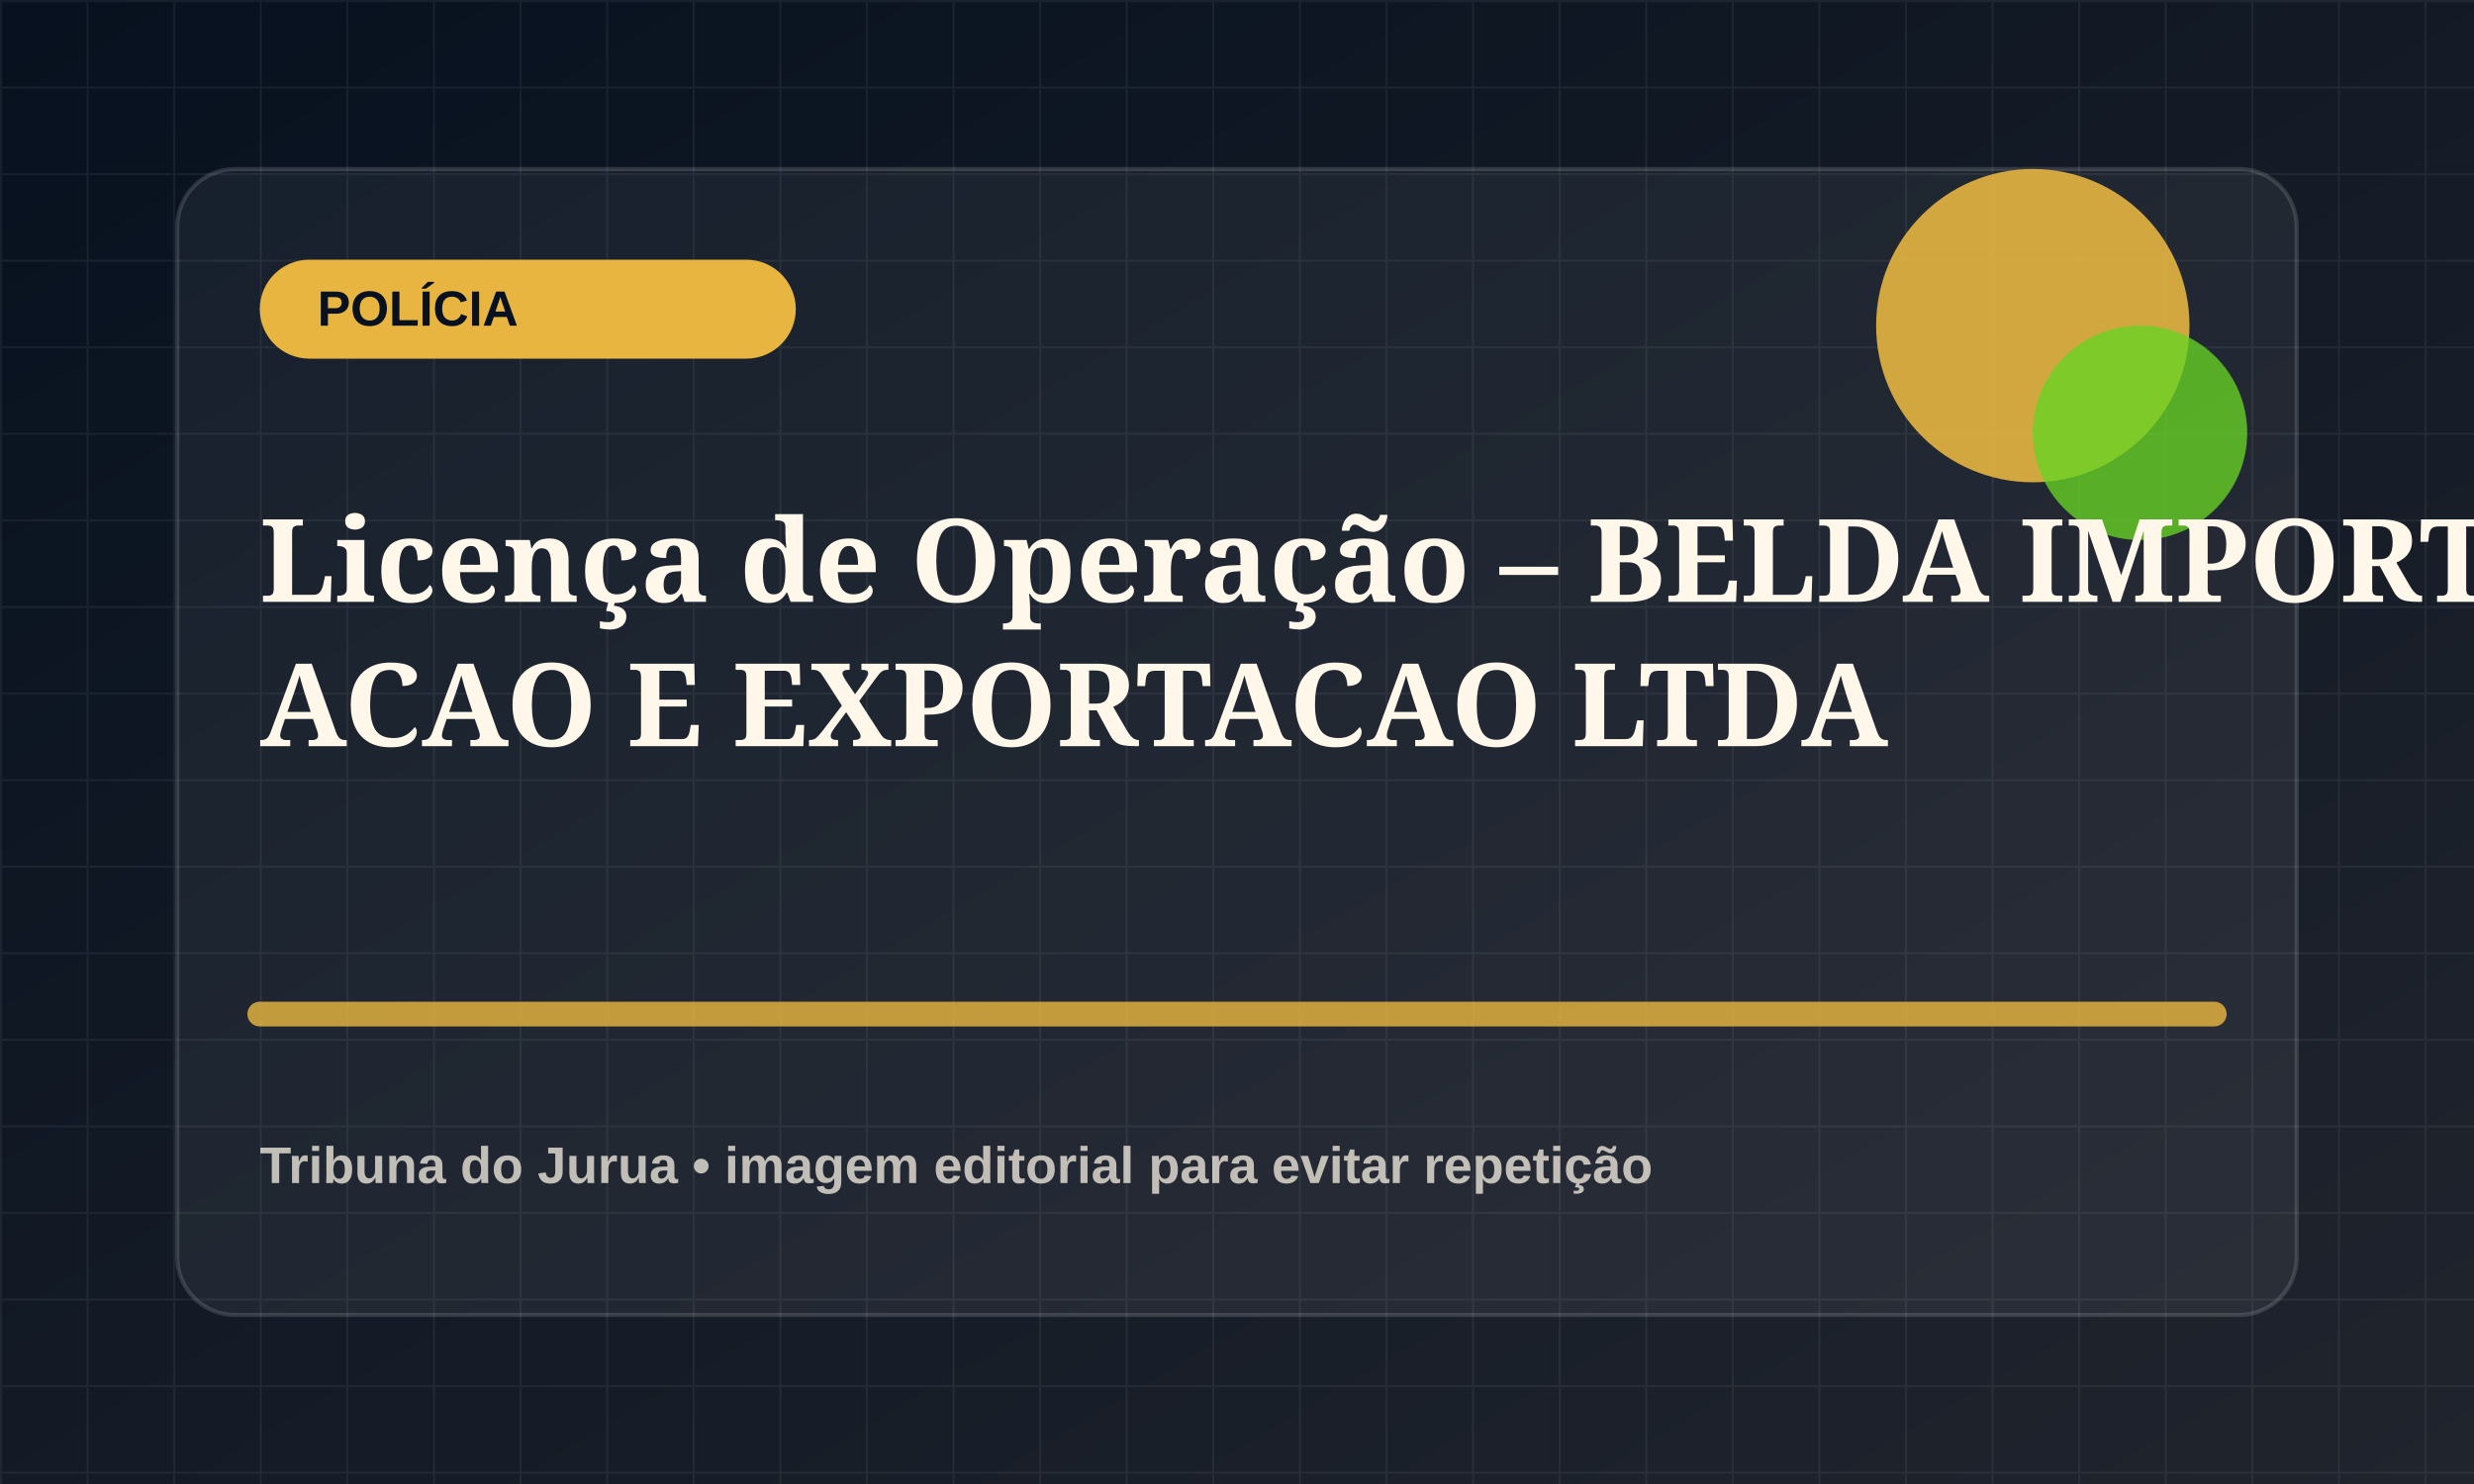
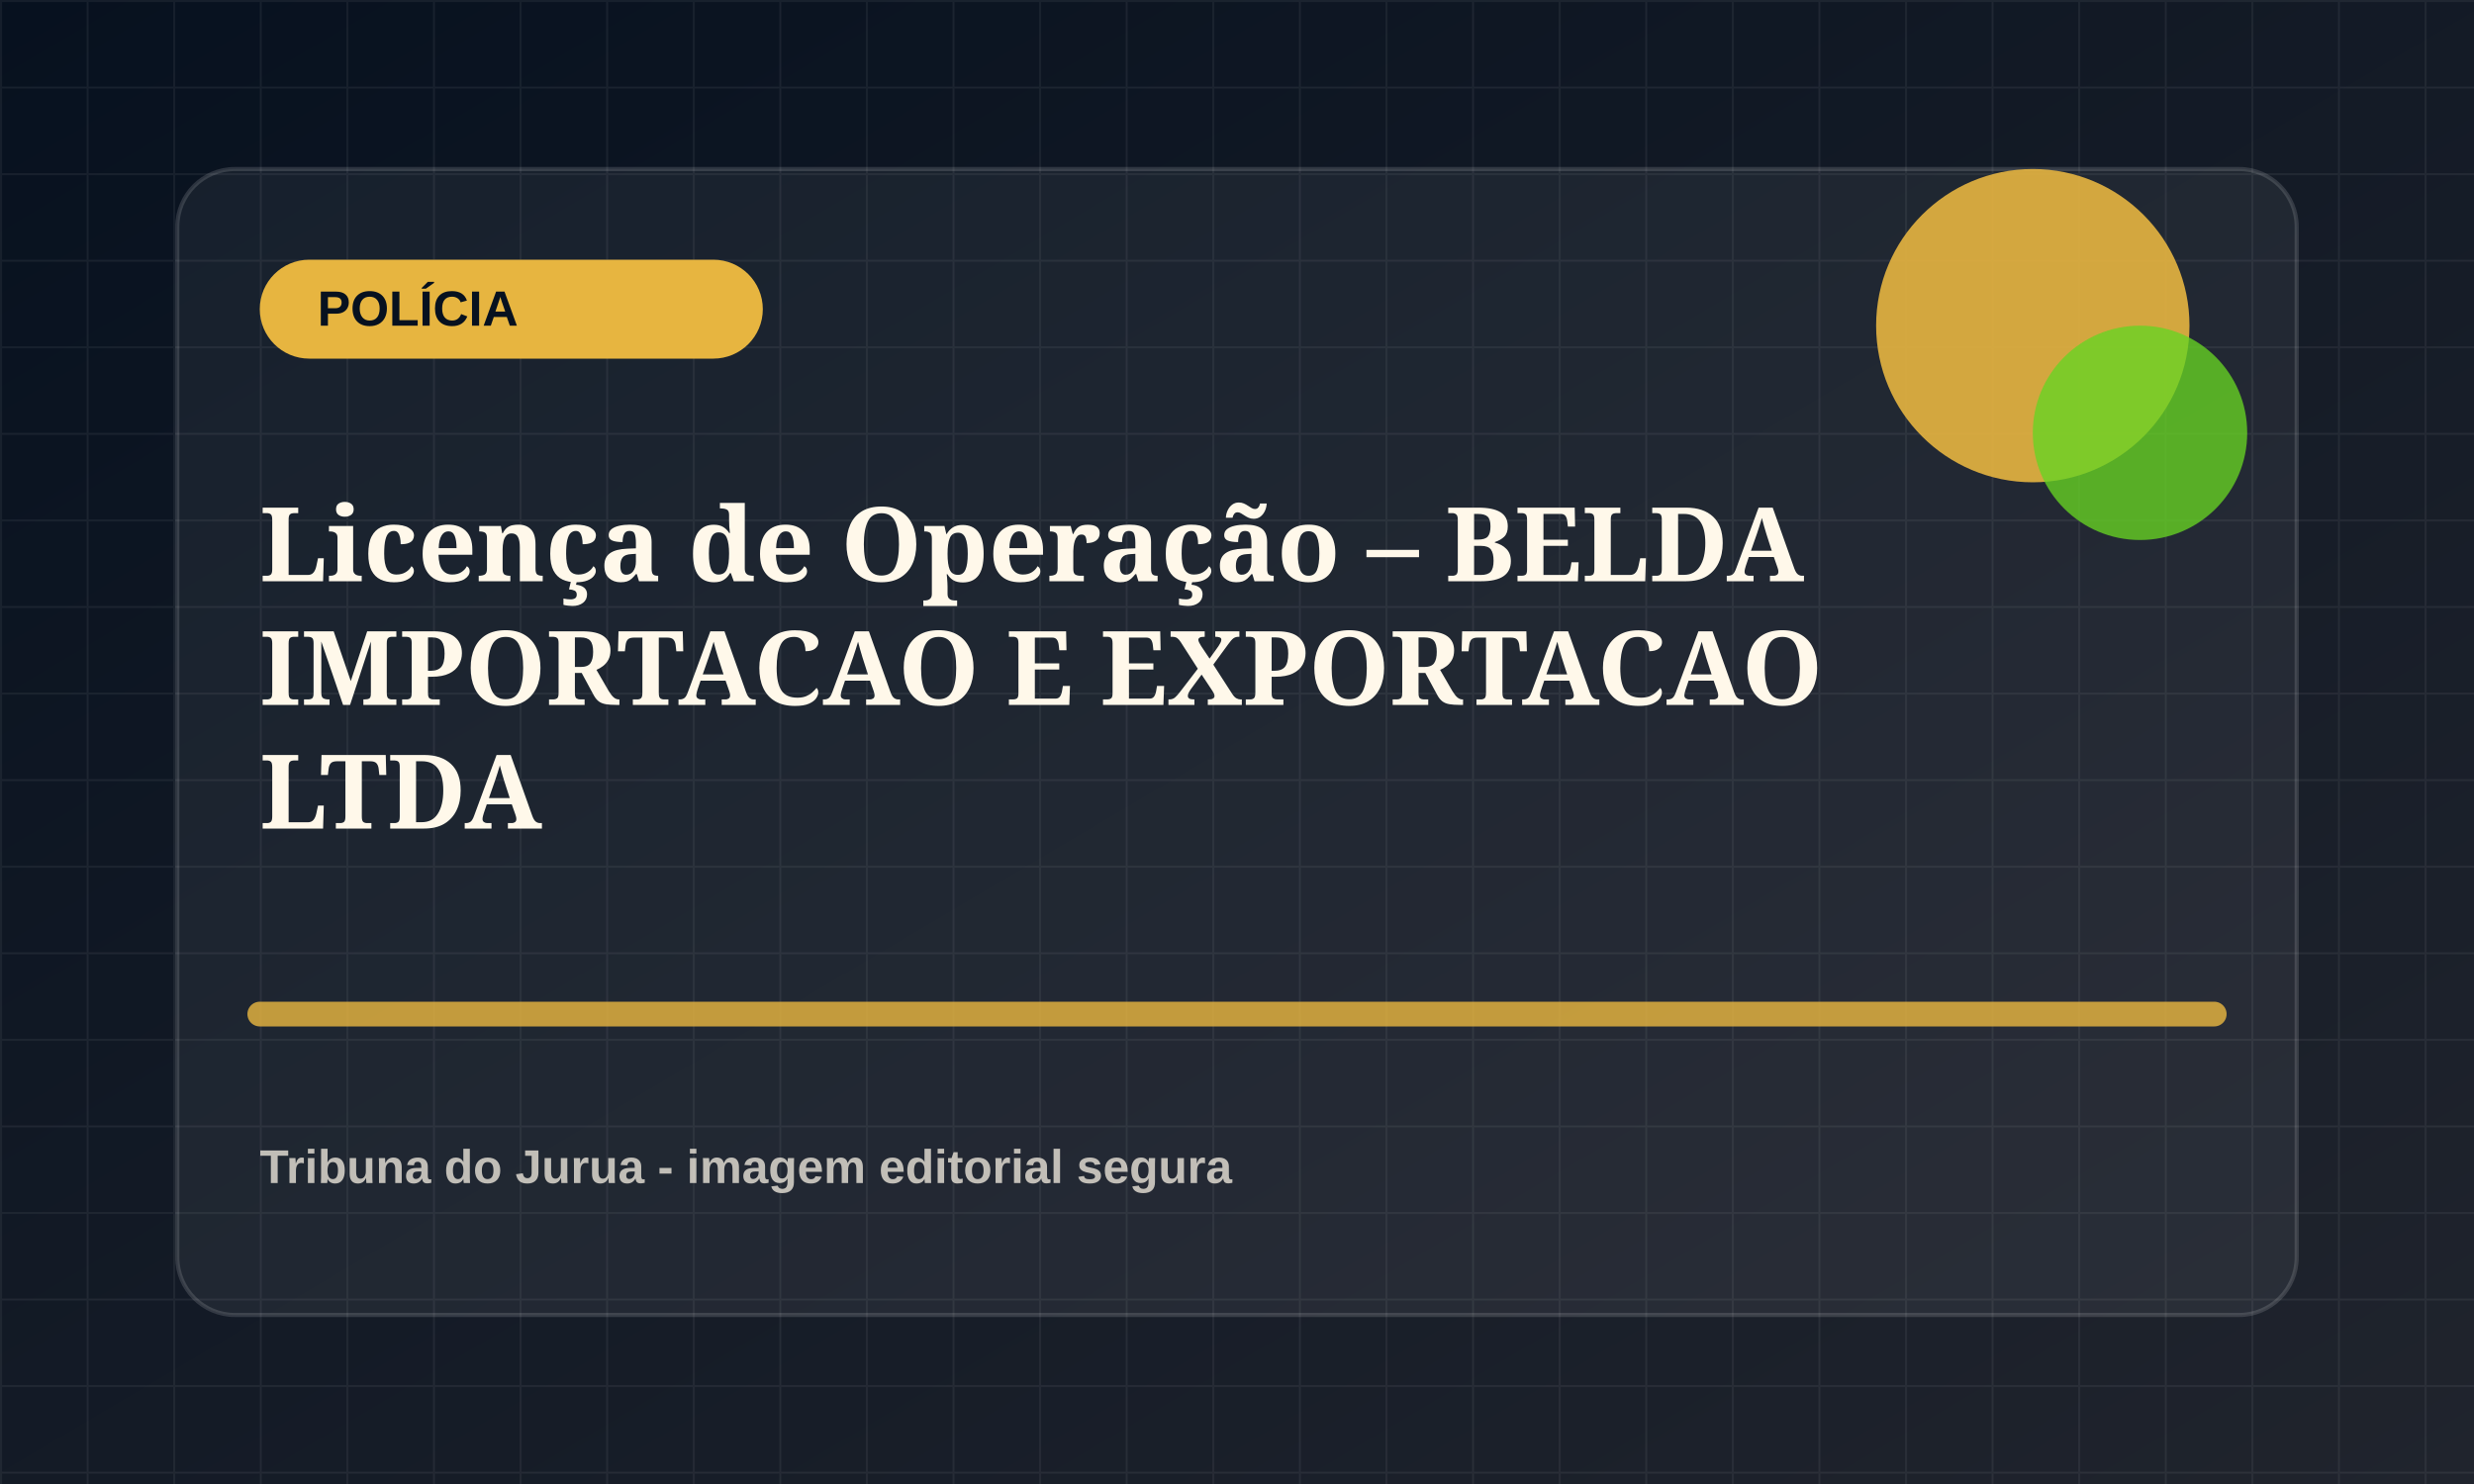
<svg xmlns="http://www.w3.org/2000/svg" viewBox="0 0 1200 720">
  <defs>
    <linearGradient id="bg" x1="0" x2="1" y1="0" y2="1">
      <stop offset="0" stop-color="#07111f" />
      <stop offset="1" stop-color="#20242d" />
    </linearGradient>
    <pattern id="grid" width="42" height="42" patternUnits="userSpaceOnUse">
      <path d="M42 0H0v42" fill="none" stroke="rgba(255,255,255,.055)" stroke-width="2" />
    </pattern>
  </defs>
  <rect width="1200" height="720" fill="url(#bg)" />
  <rect width="1200" height="720" fill="url(#grid)" />
  <rect x="86" y="82" width="1028" height="556" rx="28" fill="rgba(255,255,255,.055)" stroke="rgba(255,255,255,.14)" stroke-width="2" />
-   <rect x="126" y="126" width="260" height="48" rx="24" fill="hsl(42 78% 58%)" />
+   <rect x="126" y="126" width="244" height="48" rx="24" fill="hsl(42 78% 58%)" />
  <text x="154" y="158" fill="#07111f" font-family="Arial, sans-serif" font-size="24" font-weight="800">POLÍCIA</text>
  <circle cx="986" cy="158" r="76" fill="hsl(42 78% 58%)" opacity=".9" />
  <circle cx="1038" cy="210" r="52" fill="hsl(97 72% 48%)" opacity=".78" />
  <path d="M126 492h948" stroke="hsl(42 78% 58%)" stroke-width="12" stroke-linecap="round" opacity=".82" />
-   <text x="126" y="292" fill="#fff8ea" font-family="Georgia, serif" font-size="56" font-weight="700">
-     <tspan x="126" dy="0">Licença de Operação – BELDA IMPORT</tspan>
-     <tspan x="126" dy="70">ACAO E EXPORTACAO LTDA</tspan>
-     <tspan x="126" dy="70" />
+   <text x="126" y="282" fill="#fff8ea" font-family="Georgia, serif" font-size="50" font-weight="700">
+     <tspan x="126" dy="0">Licença de Operação – BELDA</tspan>
+     <tspan x="126" dy="60">IMPORTACAO E EXPORTACAO</tspan>
+     <tspan x="126" dy="60">LTDA</tspan>
  </text>
-   <text x="126" y="574" fill="rgba(255,248,234,.72)" font-family="Arial, sans-serif" font-size="25" font-weight="700">Tribuna do Jurua • imagem editorial para evitar repetição</text>
+   <text x="126" y="574" fill="rgba(255,248,234,.72)" font-family="Arial, sans-serif" font-size="23" font-weight="700">Tribuna do Jurua - imagem editorial segura</text>
</svg>
